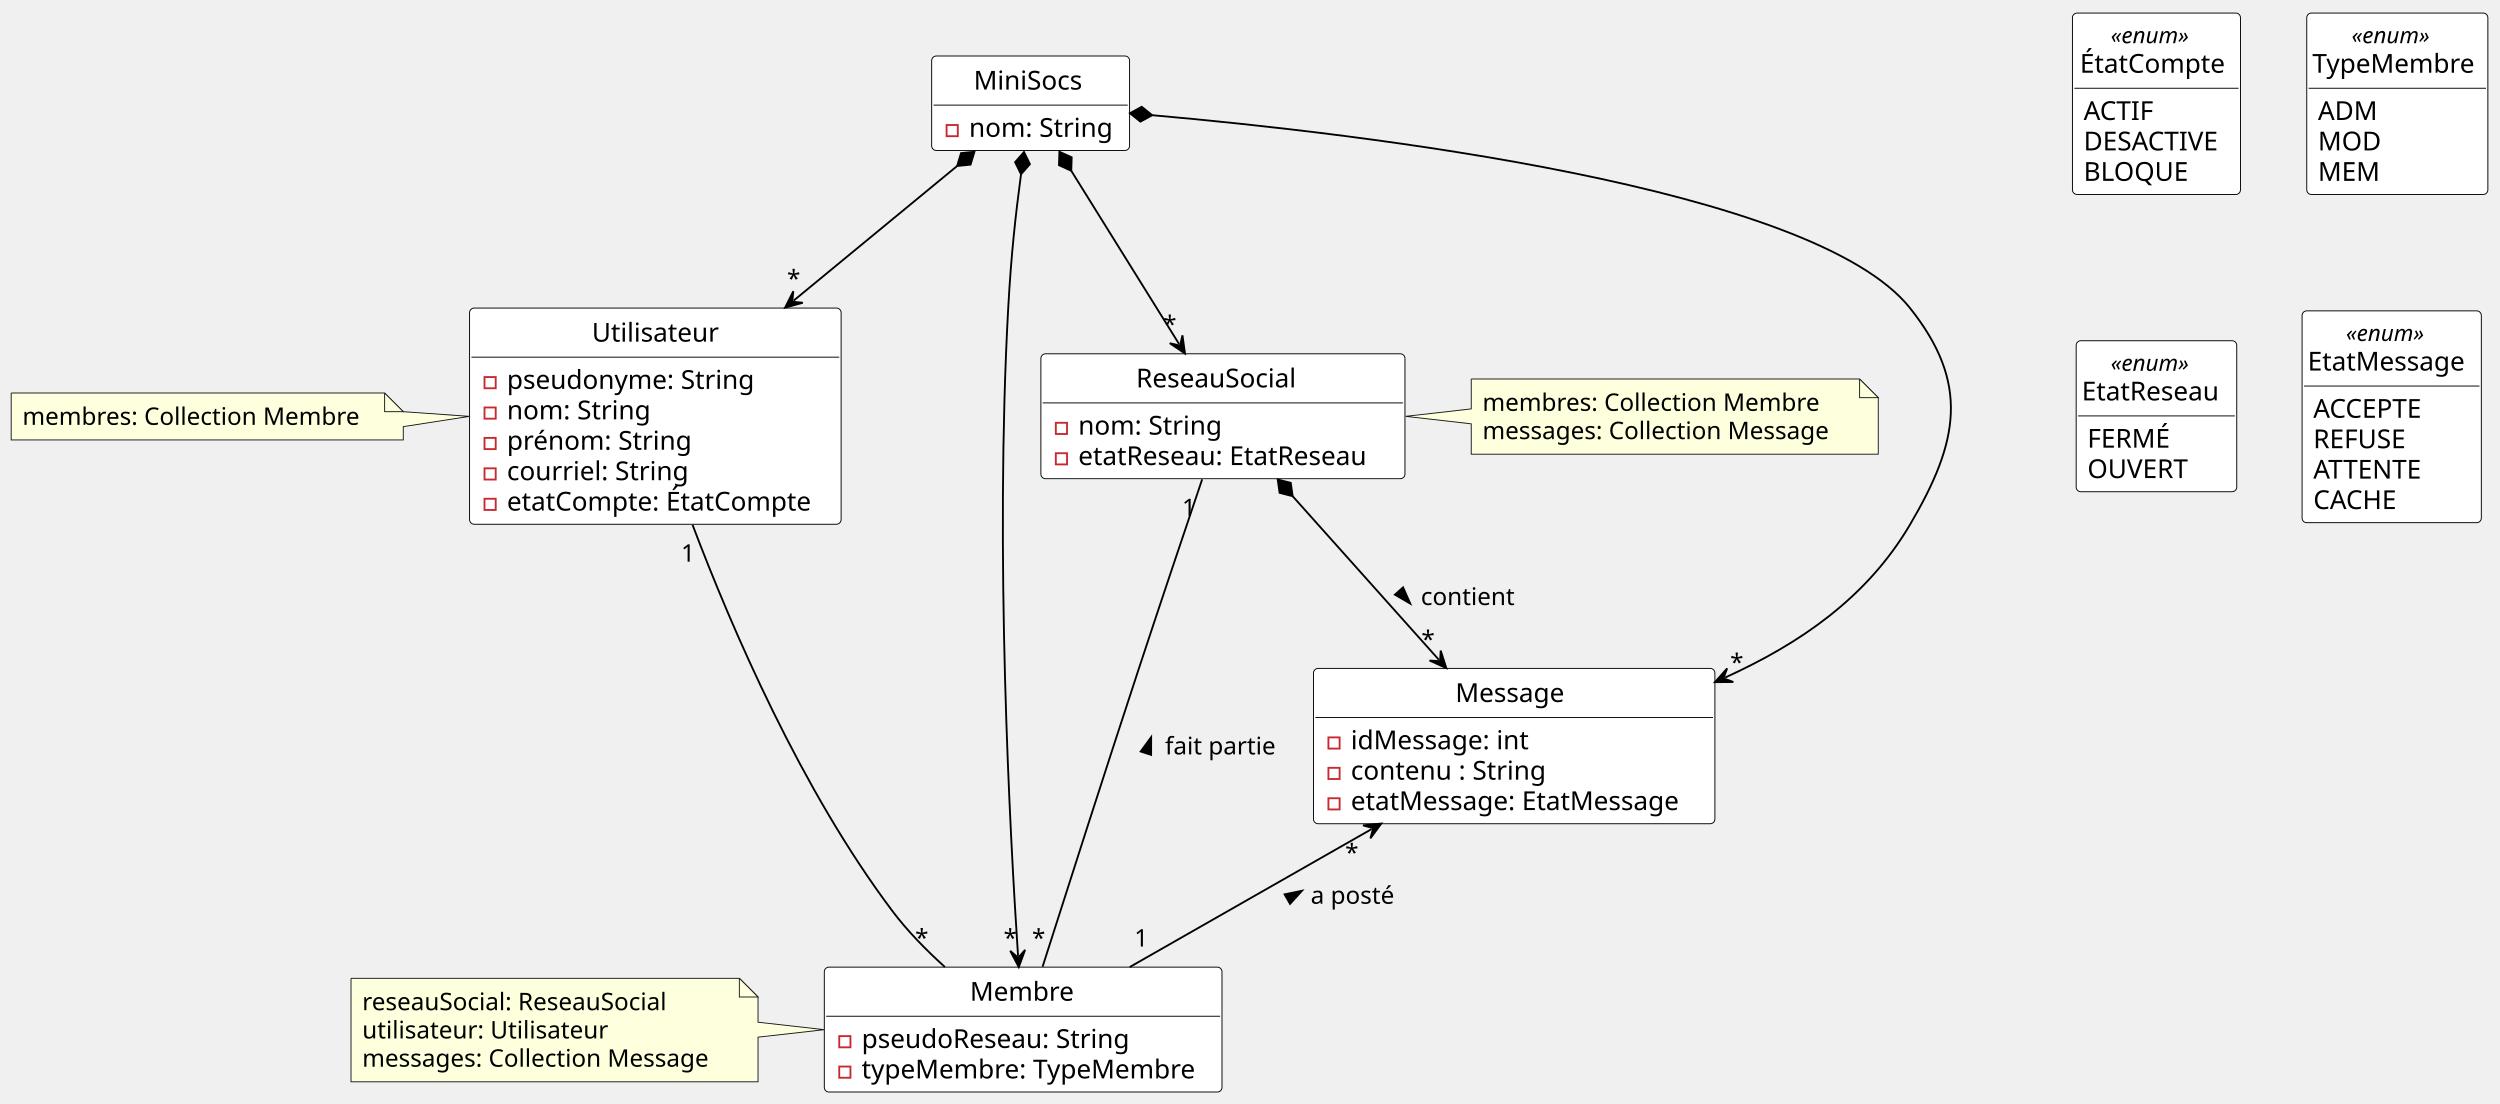
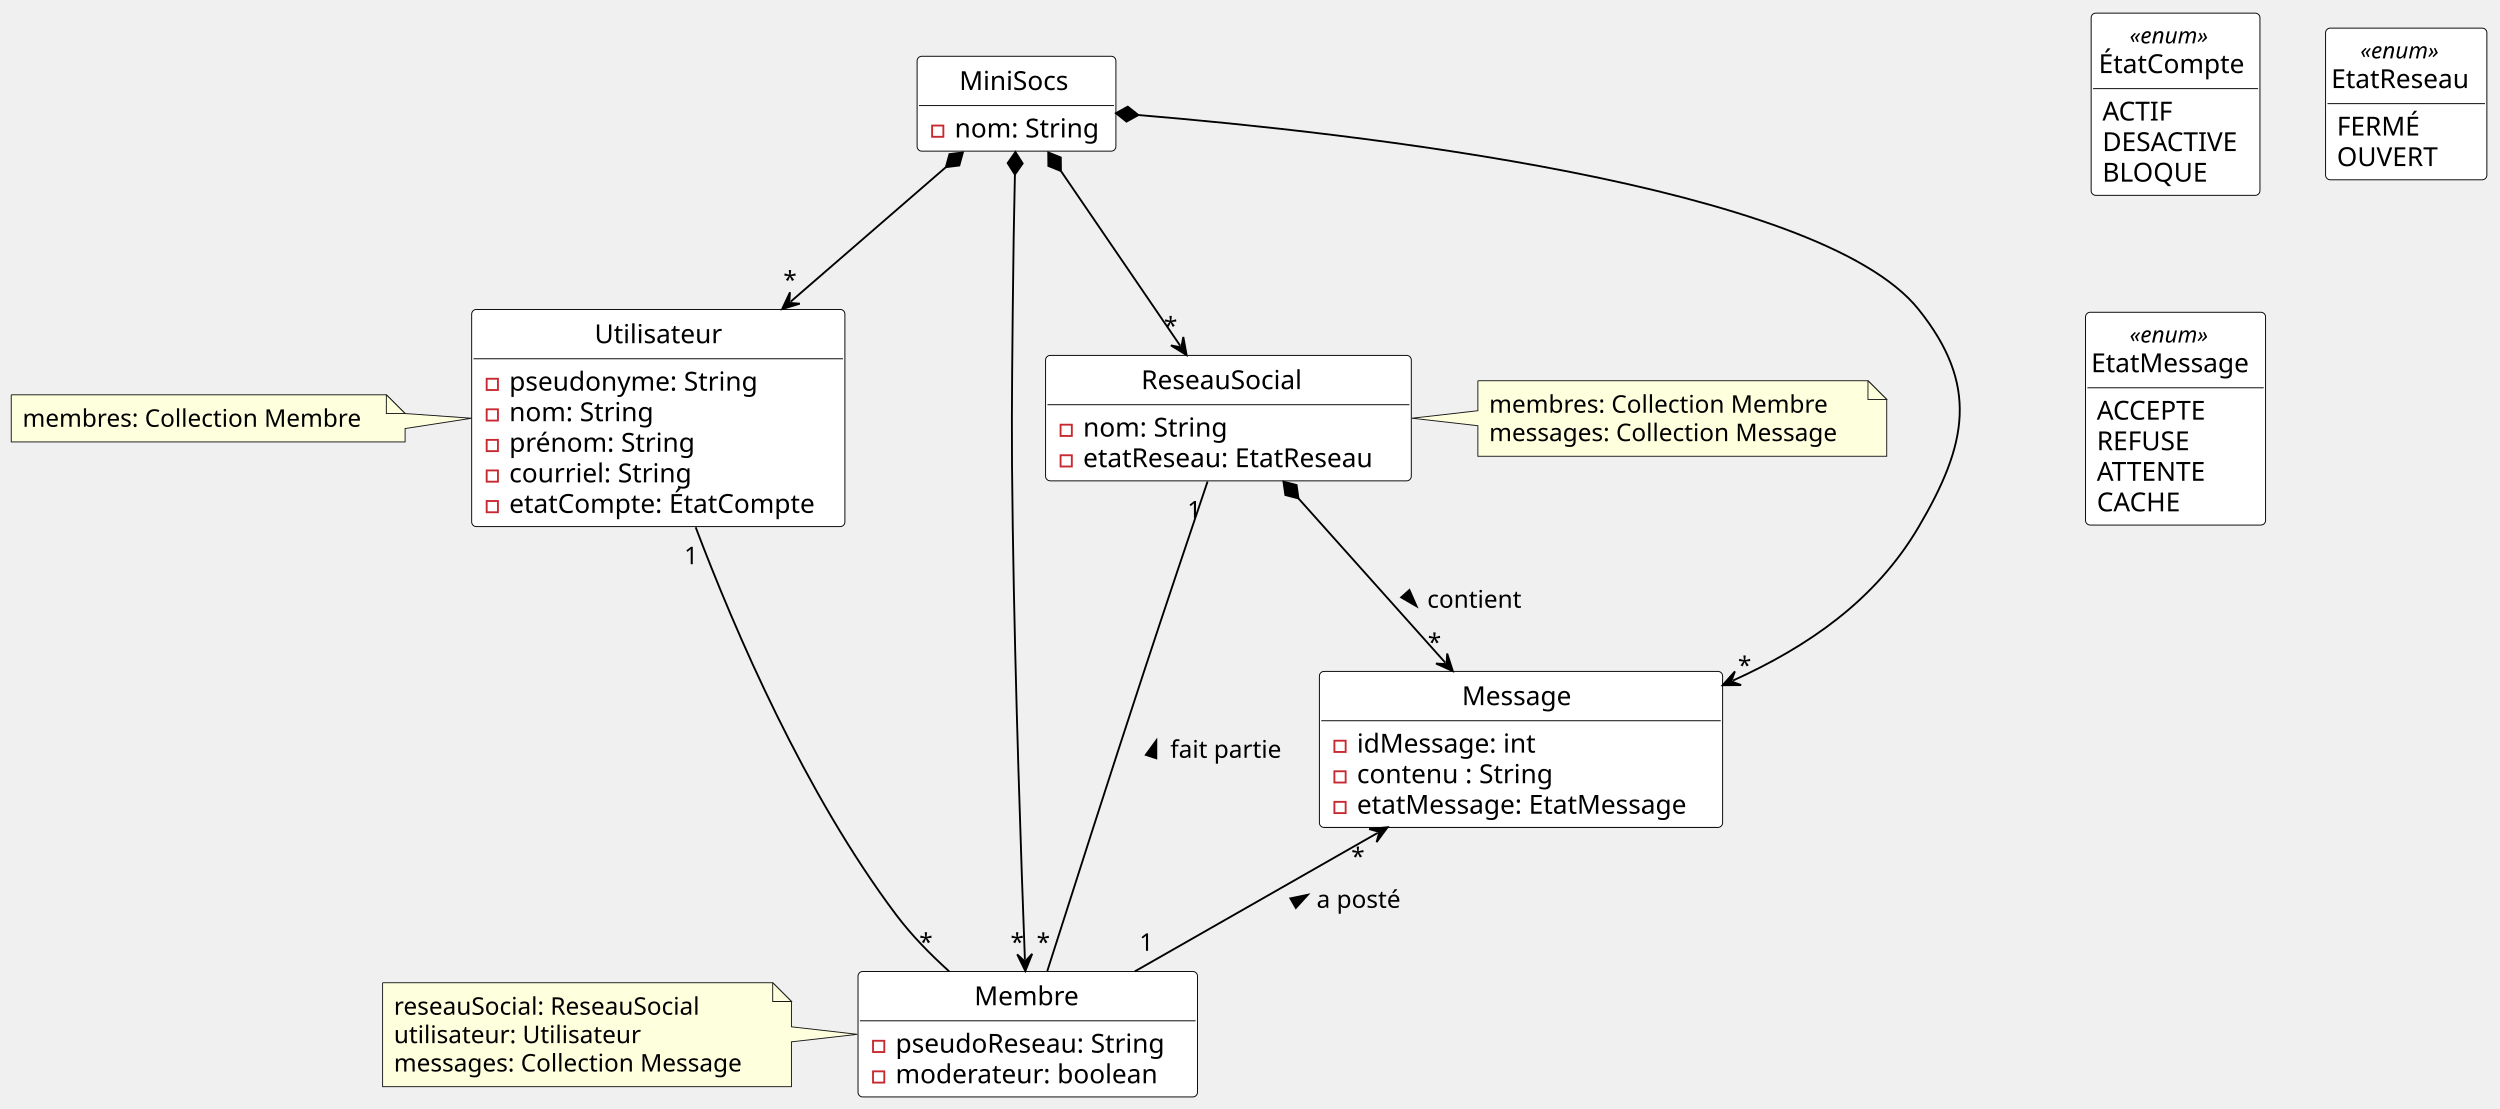
- <svg xmlns="http://www.w3.org/2000/svg" contentStyleType="text/css" height="591px" preserveAspectRatio="none" style="width:1339px;height:591px;background:#FFFFFF;" version="1.1" viewBox="0 0 1339 591" width="1339px" zoomAndPan="magnify">
+ <svg xmlns="http://www.w3.org/2000/svg" contentStyleType="text/css" height="591px" preserveAspectRatio="none" style="width:1333px;height:591px;background:#FFFFFF;" version="1.1" viewBox="0 0 1333 591" width="1333px" zoomAndPan="magnify">
  <defs />
  <g>
    <g id="elem_MiniSocs">
-       <rect codeLine="15" fill="#FFFFFF" height="50.594" id="MiniSocs" rx="2.5" ry="2.5" style="stroke:#000000;stroke-width:0.5;" width="106" x="499" y="30" />
-       <text fill="#000000" font-family="sans-serif" font-size="14" lengthAdjust="spacing" textLength="61" x="521.5" y="47.995">MiniSocs</text>
-       <line style="stroke:#000000;stroke-width:0.5;" x1="500" x2="604" y1="56.297" y2="56.297" />
-       <rect fill="none" height="6" style="stroke:#C82930;stroke-width:1.0;" width="6" x="507" y="66.945" />
-       <text fill="#000000" font-family="sans-serif" font-size="14" lengthAdjust="spacing" textLength="80" x="519" y="73.292">nom: String</text>
+       <rect codeLine="15" fill="#FFFFFF" height="50.594" id="MiniSocs" rx="2.5" ry="2.5" style="stroke:#000000;stroke-width:0.5;" width="106" x="489" y="30" />
+       <text fill="#000000" font-family="sans-serif" font-size="14" lengthAdjust="spacing" textLength="61" x="511.5" y="47.995">MiniSocs</text>
+       <line style="stroke:#000000;stroke-width:0.5;" x1="490" x2="594" y1="56.297" y2="56.297" />
+       <rect fill="none" height="6" style="stroke:#C82930;stroke-width:1.0;" width="6" x="497" y="66.945" />
+       <text fill="#000000" font-family="sans-serif" font-size="14" lengthAdjust="spacing" textLength="80" x="509" y="73.292">nom: String</text>
    </g>
    <g id="elem_Utilisateur">
      <rect codeLine="18" fill="#FFFFFF" height="115.781" id="Utilisateur" rx="2.5" ry="2.5" style="stroke:#000000;stroke-width:0.5;" width="199" x="251.5" y="165" />
      <text fill="#000000" font-family="sans-serif" font-size="14" lengthAdjust="spacing" textLength="68" x="317" y="182.995">Utilisateur</text>
      <line style="stroke:#000000;stroke-width:0.5;" x1="252.5" x2="449.5" y1="191.297" y2="191.297" />
      <rect fill="none" height="6" style="stroke:#C82930;stroke-width:1.0;" width="6" x="259.5" y="201.945" />
      <text fill="#000000" font-family="sans-serif" font-size="14" lengthAdjust="spacing" textLength="140" x="271.5" y="208.292">pseudonyme: String</text>
      <rect fill="none" height="6" style="stroke:#C82930;stroke-width:1.0;" width="6" x="259.5" y="218.242" />
      <text fill="#000000" font-family="sans-serif" font-size="14" lengthAdjust="spacing" textLength="80" x="271.5" y="224.589">nom: String</text>
      <rect fill="none" height="6" style="stroke:#C82930;stroke-width:1.0;" width="6" x="259.5" y="234.539" />
      <text fill="#000000" font-family="sans-serif" font-size="14" lengthAdjust="spacing" textLength="103" x="271.5" y="240.886">prénom: String</text>
      <rect fill="none" height="6" style="stroke:#C82930;stroke-width:1.0;" width="6" x="259.5" y="250.836" />
      <text fill="#000000" font-family="sans-serif" font-size="14" lengthAdjust="spacing" textLength="100" x="271.5" y="257.183">courriel: String</text>
      <rect fill="none" height="6" style="stroke:#C82930;stroke-width:1.0;" width="6" x="259.5" y="267.133" />
      <text fill="#000000" font-family="sans-serif" font-size="14" lengthAdjust="spacing" textLength="173" x="271.5" y="273.479">etatCompte: ÉtatCompte</text>
    </g>
    <g id="elem_GMN4">
      <path d="M6,210.5 L6,235.633 A0,0 0 0 0 6,235.633 L216,235.633 A0,0 0 0 0 216,235.633 L216,228.5 L251.42,223 L216,220.5 L216,220.5 L206,210.5 L6,210.5 A0,0 0 0 0 6,210.5 " fill="#FEFFDD" style="stroke:#181818;stroke-width:0.5;" />
      <path d="M206,210.5 L206,220.5 L216,220.5 L206,210.5 " fill="#FEFFDD" style="stroke:#181818;stroke-width:0.5;" />
      <text fill="#000000" font-family="sans-serif" font-size="13" lengthAdjust="spacing" textLength="189" x="12" y="227.567">membres: Collection Membre</text>
    </g>
    <g id="elem_ÉtatCompte">
-       <rect codeLine="28" fill="#FFFFFF" height="97.156" id="ÉtatCompte" rx="2.5" ry="2.5" style="stroke:#000000;stroke-width:0.5;" width="90" x="1110" y="7" />
-       <text fill="#000000" font-family="sans-serif" font-size="12" font-style="italic" lengthAdjust="spacing" textLength="49" x="1130.5" y="23.139">«enum»</text>
-       <text fill="#000000" font-family="sans-serif" font-size="14" lengthAdjust="spacing" textLength="82" x="1114" y="38.964">ÉtatCompte</text>
-       <line style="stroke:#000000;stroke-width:0.5;" x1="1111" x2="1199" y1="47.266" y2="47.266" />
-       <text fill="#000000" font-family="sans-serif" font-size="14" lengthAdjust="spacing" textLength="39" x="1116" y="64.261">ACTIF</text>
-       <text fill="#000000" font-family="sans-serif" font-size="14" lengthAdjust="spacing" textLength="78" x="1116" y="80.558">DESACTIVE</text>
-       <text fill="#000000" font-family="sans-serif" font-size="14" lengthAdjust="spacing" textLength="58" x="1116" y="96.855">BLOQUE</text>
+       <rect codeLine="28" fill="#FFFFFF" height="97.156" id="ÉtatCompte" rx="2.5" ry="2.5" style="stroke:#000000;stroke-width:0.5;" width="90" x="1115" y="7" />
+       <text fill="#000000" font-family="sans-serif" font-size="12" font-style="italic" lengthAdjust="spacing" textLength="49" x="1135.5" y="23.139">«enum»</text>
+       <text fill="#000000" font-family="sans-serif" font-size="14" lengthAdjust="spacing" textLength="82" x="1119" y="38.964">ÉtatCompte</text>
+       <line style="stroke:#000000;stroke-width:0.5;" x1="1116" x2="1204" y1="47.266" y2="47.266" />
+       <text fill="#000000" font-family="sans-serif" font-size="14" lengthAdjust="spacing" textLength="39" x="1121" y="64.261">ACTIF</text>
+       <text fill="#000000" font-family="sans-serif" font-size="14" lengthAdjust="spacing" textLength="78" x="1121" y="80.558">DESACTIVE</text>
+       <text fill="#000000" font-family="sans-serif" font-size="14" lengthAdjust="spacing" textLength="58" x="1121" y="96.855">BLOQUE</text>
    </g>
    <g id="elem_Membre">
-       <rect codeLine="33" fill="#FFFFFF" height="66.891" id="Membre" rx="2.5" ry="2.5" style="stroke:#000000;stroke-width:0.5;" width="213" x="441.5" y="518" />
+       <rect codeLine="33" fill="#FFFFFF" height="66.891" id="Membre" rx="2.5" ry="2.5" style="stroke:#000000;stroke-width:0.5;" width="181" x="457.5" y="518" />
      <text fill="#000000" font-family="sans-serif" font-size="14" lengthAdjust="spacing" textLength="57" x="519.5" y="535.995">Membre</text>
-       <line style="stroke:#000000;stroke-width:0.5;" x1="442.5" x2="653.5" y1="544.297" y2="544.297" />
-       <rect fill="none" height="6" style="stroke:#C82930;stroke-width:1.0;" width="6" x="449.5" y="554.945" />
-       <text fill="#000000" font-family="sans-serif" font-size="14" lengthAdjust="spacing" textLength="155" x="461.5" y="561.292">pseudoReseau: String</text>
-       <rect fill="none" height="6" style="stroke:#C82930;stroke-width:1.0;" width="6" x="449.5" y="571.242" />
-       <text fill="#000000" font-family="sans-serif" font-size="14" lengthAdjust="spacing" textLength="187" x="461.5" y="577.589">typeMembre: TypeMembre</text>
+       <line style="stroke:#000000;stroke-width:0.5;" x1="458.5" x2="637.5" y1="544.297" y2="544.297" />
+       <rect fill="none" height="6" style="stroke:#C82930;stroke-width:1.0;" width="6" x="465.5" y="554.945" />
+       <text fill="#000000" font-family="sans-serif" font-size="14" lengthAdjust="spacing" textLength="155" x="477.5" y="561.292">pseudoReseau: String</text>
+       <rect fill="none" height="6" style="stroke:#C82930;stroke-width:1.0;" width="6" x="465.5" y="571.242" />
+       <text fill="#000000" font-family="sans-serif" font-size="14" lengthAdjust="spacing" textLength="146" x="477.5" y="577.589">moderateur: boolean</text>
    </g>
    <g id="elem_GMN9">
-       <path d="M188,524 L188,579.398 A0,0 0 0 0 188,579.398 L406,579.398 A0,0 0 0 0 406,579.398 L406,555.5 L441.46,551.5 L406,547.5 L406,534 L396,524 L188,524 A0,0 0 0 0 188,524 " fill="#FEFFDD" style="stroke:#181818;stroke-width:0.5;" />
-       <path d="M396,524 L396,534 L406,534 L396,524 " fill="#FEFFDD" style="stroke:#181818;stroke-width:0.5;" />
-       <text fill="#000000" font-family="sans-serif" font-size="13" lengthAdjust="spacing" textLength="175" x="194" y="541.067">reseauSocial: ReseauSocial</text>
-       <text fill="#000000" font-family="sans-serif" font-size="13" lengthAdjust="spacing" textLength="136" x="194" y="556.2">utilisateur: Utilisateur</text>
-       <text fill="#000000" font-family="sans-serif" font-size="13" lengthAdjust="spacing" textLength="197" x="194" y="571.332">messages: Collection Message</text>
-     </g>
-     <g id="elem_TypeMembre">
-       <rect codeLine="40" fill="#FFFFFF" height="97.156" id="TypeMembre" rx="2.5" ry="2.5" style="stroke:#000000;stroke-width:0.5;" width="97" x="1235.5" y="7" />
-       <text fill="#000000" font-family="sans-serif" font-size="12" font-style="italic" lengthAdjust="spacing" textLength="49" x="1259.5" y="23.139">«enum»</text>
-       <text fill="#000000" font-family="sans-serif" font-size="14" lengthAdjust="spacing" textLength="91" x="1238.5" y="38.964">TypeMembre</text>
-       <line style="stroke:#000000;stroke-width:0.5;" x1="1236.5" x2="1331.5" y1="47.266" y2="47.266" />
-       <text fill="#000000" font-family="sans-serif" font-size="14" lengthAdjust="spacing" textLength="32" x="1241.5" y="64.261">ADM</text>
-       <text fill="#000000" font-family="sans-serif" font-size="14" lengthAdjust="spacing" textLength="34" x="1241.5" y="80.558">MOD</text>
-       <text fill="#000000" font-family="sans-serif" font-size="14" lengthAdjust="spacing" textLength="33" x="1241.5" y="96.855">MEM</text>
+       <path d="M204,524 L204,579.398 A0,0 0 0 0 204,579.398 L422,579.398 A0,0 0 0 0 422,579.398 L422,555.5 L457.12,551.5 L422,547.5 L422,534 L412,524 L204,524 A0,0 0 0 0 204,524 " fill="#FEFFDD" style="stroke:#181818;stroke-width:0.5;" />
+       <path d="M412,524 L412,534 L422,534 L412,524 " fill="#FEFFDD" style="stroke:#181818;stroke-width:0.5;" />
+       <text fill="#000000" font-family="sans-serif" font-size="13" lengthAdjust="spacing" textLength="175" x="210" y="541.067">reseauSocial: ReseauSocial</text>
+       <text fill="#000000" font-family="sans-serif" font-size="13" lengthAdjust="spacing" textLength="136" x="210" y="556.2">utilisateur: Utilisateur</text>
+       <text fill="#000000" font-family="sans-serif" font-size="13" lengthAdjust="spacing" textLength="197" x="210" y="571.332">messages: Collection Message</text>
    </g>
    <g id="elem_ReseauSocial">
-       <rect codeLine="45" fill="#FFFFFF" height="66.891" id="ReseauSocial" rx="2.5" ry="2.5" style="stroke:#000000;stroke-width:0.5;" width="195" x="557.5" y="189.5" />
+       <rect codeLine="41" fill="#FFFFFF" height="66.891" id="ReseauSocial" rx="2.5" ry="2.5" style="stroke:#000000;stroke-width:0.5;" width="195" x="557.5" y="189.5" />
      <text fill="#000000" font-family="sans-serif" font-size="14" lengthAdjust="spacing" textLength="93" x="608.5" y="207.495">ReseauSocial</text>
      <line style="stroke:#000000;stroke-width:0.5;" x1="558.5" x2="751.5" y1="215.797" y2="215.797" />
      <rect fill="none" height="6" style="stroke:#C82930;stroke-width:1.0;" width="6" x="565.5" y="226.445" />
      <text fill="#000000" font-family="sans-serif" font-size="14" lengthAdjust="spacing" textLength="80" x="577.5" y="232.792">nom: String</text>
      <rect fill="none" height="6" style="stroke:#C82930;stroke-width:1.0;" width="6" x="565.5" y="242.742" />
      <text fill="#000000" font-family="sans-serif" font-size="14" lengthAdjust="spacing" textLength="169" x="577.5" y="249.089">etatReseau: EtatReseau</text>
    </g>
-     <g id="elem_GMN14">
+     <g id="elem_GMN13">
      <path d="M788,203 L788,219 L752.84,223 L788,227 L788,243.266 A0,0 0 0 0 788,243.266 L1006,243.266 A0,0 0 0 0 1006,243.266 L1006,213 L996,203 L788,203 A0,0 0 0 0 788,203 " fill="#FEFFDD" style="stroke:#181818;stroke-width:0.5;" />
      <path d="M996,203 L996,213 L1006,213 L996,203 " fill="#FEFFDD" style="stroke:#181818;stroke-width:0.5;" />
      <text fill="#000000" font-family="sans-serif" font-size="13" lengthAdjust="spacing" textLength="189" x="794" y="220.067">membres: Collection Membre</text>
      <text fill="#000000" font-family="sans-serif" font-size="13" lengthAdjust="spacing" textLength="197" x="794" y="235.2">messages: Collection Message</text>
    </g>
    <g id="elem_EtatReseau">
-       <rect codeLine="52" fill="#FFFFFF" height="80.859" id="EtatReseau" rx="2.5" ry="2.5" style="stroke:#000000;stroke-width:0.5;" width="86" x="1112" y="182.5" />
-       <text fill="#000000" font-family="sans-serif" font-size="12" font-style="italic" lengthAdjust="spacing" textLength="49" x="1130.5" y="198.639">«enum»</text>
-       <text fill="#000000" font-family="sans-serif" font-size="14" lengthAdjust="spacing" textLength="80" x="1115" y="214.464">EtatReseau</text>
-       <line style="stroke:#000000;stroke-width:0.5;" x1="1113" x2="1197" y1="222.766" y2="222.766" />
-       <text fill="#000000" font-family="sans-serif" font-size="14" lengthAdjust="spacing" textLength="48" x="1118" y="239.761">FERMÉ</text>
-       <text fill="#000000" font-family="sans-serif" font-size="14" lengthAdjust="spacing" textLength="58" x="1118" y="256.058">OUVERT</text>
+       <rect codeLine="48" fill="#FFFFFF" height="80.859" id="EtatReseau" rx="2.5" ry="2.5" style="stroke:#000000;stroke-width:0.5;" width="86" x="1240" y="15" />
+       <text fill="#000000" font-family="sans-serif" font-size="12" font-style="italic" lengthAdjust="spacing" textLength="49" x="1258.5" y="31.139">«enum»</text>
+       <text fill="#000000" font-family="sans-serif" font-size="14" lengthAdjust="spacing" textLength="80" x="1243" y="46.964">EtatReseau</text>
+       <line style="stroke:#000000;stroke-width:0.5;" x1="1241" x2="1325" y1="55.266" y2="55.266" />
+       <text fill="#000000" font-family="sans-serif" font-size="14" lengthAdjust="spacing" textLength="48" x="1246" y="72.261">FERMÉ</text>
+       <text fill="#000000" font-family="sans-serif" font-size="14" lengthAdjust="spacing" textLength="58" x="1246" y="88.558">OUVERT</text>
    </g>
    <g id="elem_Message">
-       <rect codeLine="56" fill="#FFFFFF" height="83.188" id="Message" rx="2.5" ry="2.5" style="stroke:#000000;stroke-width:0.5;" width="215" x="703.5" y="358" />
+       <rect codeLine="52" fill="#FFFFFF" height="83.188" id="Message" rx="2.5" ry="2.5" style="stroke:#000000;stroke-width:0.5;" width="215" x="703.5" y="358" />
      <text fill="#000000" font-family="sans-serif" font-size="14" lengthAdjust="spacing" textLength="63" x="779.5" y="375.995">Message</text>
      <line style="stroke:#000000;stroke-width:0.5;" x1="704.5" x2="917.5" y1="384.297" y2="384.297" />
      <rect fill="none" height="6" style="stroke:#C82930;stroke-width:1.0;" width="6" x="711.5" y="394.945" />
      <text fill="#000000" font-family="sans-serif" font-size="14" lengthAdjust="spacing" textLength="101" x="723.5" y="401.292">idMessage: int</text>
      <rect fill="none" height="6" style="stroke:#C82930;stroke-width:1.0;" width="6" x="711.5" y="411.242" />
      <text fill="#000000" font-family="sans-serif" font-size="14" lengthAdjust="spacing" textLength="111" x="723.5" y="417.589">contenu : String</text>
      <rect fill="none" height="6" style="stroke:#C82930;stroke-width:1.0;" width="6" x="711.5" y="427.539" />
      <text fill="#000000" font-family="sans-serif" font-size="14" lengthAdjust="spacing" textLength="189" x="723.5" y="433.886">etatMessage: EtatMessage</text>
    </g>
    <g id="elem_EtatMessage">
-       <rect codeLine="61" fill="#FFFFFF" height="113.453" id="EtatMessage" rx="2.5" ry="2.5" style="stroke:#000000;stroke-width:0.5;" width="96" x="1233" y="166.5" />
-       <text fill="#000000" font-family="sans-serif" font-size="12" font-style="italic" lengthAdjust="spacing" textLength="49" x="1256.5" y="182.639">«enum»</text>
-       <text fill="#000000" font-family="sans-serif" font-size="14" lengthAdjust="spacing" textLength="90" x="1236" y="198.464">EtatMessage</text>
-       <line style="stroke:#000000;stroke-width:0.5;" x1="1234" x2="1328" y1="206.766" y2="206.766" />
-       <text fill="#000000" font-family="sans-serif" font-size="14" lengthAdjust="spacing" textLength="65" x="1239" y="223.761">ACCEPTE</text>
-       <text fill="#000000" font-family="sans-serif" font-size="14" lengthAdjust="spacing" textLength="55" x="1239" y="240.058">REFUSE</text>
-       <text fill="#000000" font-family="sans-serif" font-size="14" lengthAdjust="spacing" textLength="64" x="1239" y="256.354">ATTENTE</text>
-       <text fill="#000000" font-family="sans-serif" font-size="14" lengthAdjust="spacing" textLength="48" x="1239" y="272.651">CACHE</text>
+       <rect codeLine="57" fill="#FFFFFF" height="113.453" id="EtatMessage" rx="2.5" ry="2.5" style="stroke:#000000;stroke-width:0.5;" width="96" x="1112" y="166.5" />
+       <text fill="#000000" font-family="sans-serif" font-size="12" font-style="italic" lengthAdjust="spacing" textLength="49" x="1135.5" y="182.639">«enum»</text>
+       <text fill="#000000" font-family="sans-serif" font-size="14" lengthAdjust="spacing" textLength="90" x="1115" y="198.464">EtatMessage</text>
+       <line style="stroke:#000000;stroke-width:0.5;" x1="1113" x2="1207" y1="206.766" y2="206.766" />
+       <text fill="#000000" font-family="sans-serif" font-size="14" lengthAdjust="spacing" textLength="65" x="1118" y="223.761">ACCEPTE</text>
+       <text fill="#000000" font-family="sans-serif" font-size="14" lengthAdjust="spacing" textLength="55" x="1118" y="240.058">REFUSE</text>
+       <text fill="#000000" font-family="sans-serif" font-size="14" lengthAdjust="spacing" textLength="64" x="1118" y="256.354">ATTENTE</text>
+       <text fill="#000000" font-family="sans-serif" font-size="14" lengthAdjust="spacing" textLength="48" x="1118" y="272.651">CACHE</text>
    </g>
    <g id="link_MiniSocs_Utilisateur">
-       <path codeLine="69" d="M512.646,88.907 C485.926,110.907 459.752,132.457 425.122,160.966 " fill="none" id="MiniSocs-Utilisateur" style="stroke:#000000;stroke-width:1.0;" />
-       <polygon fill="#000000" points="521.91,81.28,514.736,82.006,512.646,88.907,519.821,88.182,521.91,81.28" style="stroke:#000000;stroke-width:1.0;" />
-       <polygon fill="#000000" points="420.49,164.78,429.981,162.148,424.35,161.602,424.896,155.972,420.49,164.78" style="stroke:#000000;stroke-width:1.0;" />
-       <text fill="#000000" font-family="sans-serif" font-size="13" lengthAdjust="spacing" textLength="7" x="421.533" y="153.859">*</text>
+       <path codeLine="65" d="M504.339,89.136 C478.939,111.136 454.474,132.341 421.574,160.851 " fill="none" id="MiniSocs-Utilisateur" style="stroke:#000000;stroke-width:1.0;" />
+       <polygon fill="#000000" points="513.41,81.28,506.256,82.185,504.339,89.136,511.493,88.232,513.41,81.28" style="stroke:#000000;stroke-width:1.0;" />
+       <polygon fill="#000000" points="417.04,164.78,426.461,161.909,420.819,161.506,421.222,155.863,417.04,164.78" style="stroke:#000000;stroke-width:1.0;" />
+       <text fill="#000000" font-family="sans-serif" font-size="13" lengthAdjust="spacing" textLength="7" x="417.662" y="153.859">*</text>
    </g>
    <g id="link_MiniSocs_Membre">
-       <path codeLine="70" d="M546.862,93.325 C543.932,115.275 541.59,136.24 540,165 C532.8,295.67 540.863,445.593 545.263,511.993 " fill="none" id="MiniSocs-Membre" style="stroke:#000000;stroke-width:1.0;" />
-       <polygon fill="#000000" points="548.45,81.43,543.691,86.848,546.862,93.325,551.621,87.906,548.45,81.43" style="stroke:#000000;stroke-width:1.0;" />
-       <polygon fill="#000000" points="545.66,517.98,549.056,508.735,545.329,512.991,541.074,509.264,545.66,517.98" style="stroke:#000000;stroke-width:1.0;" />
-       <text fill="#000000" font-family="sans-serif" font-size="13" lengthAdjust="spacing" textLength="7" x="537.51" y="506.995">*</text>
+       <path codeLine="66" d="M541.153,93.057 C540.663,115.047 540.27,136.18 540,165 C539.52,216.55 539.24,229.45 540,281 C541.27,366.42 544.563,461.014 546.483,511.734 " fill="none" id="MiniSocs-Membre" style="stroke:#000000;stroke-width:1.0;" />
+       <polygon fill="#000000" points="541.42,81.06,537.287,86.969,541.153,93.057,545.285,87.148,541.42,81.06" style="stroke:#000000;stroke-width:1.0;" />
+       <polygon fill="#000000" points="546.71,517.73,550.367,508.585,546.521,512.734,542.372,508.888,546.71,517.73" style="stroke:#000000;stroke-width:1.0;" />
+       <text fill="#000000" font-family="sans-serif" font-size="13" lengthAdjust="spacing" textLength="7" x="538.797" y="506.953">*</text>
    </g>
    <g id="link_MiniSocs_Message">
-       <path codeLine="71" d="M617.133,61.7 C729.113,71.63 971.2,99.92 1023,165 C1055.1,205.34 1049.17,236.58 1023,281 C999.93,320.16 964.065,344.713 923.975,362.883 " fill="none" id="MiniSocs-Message" style="stroke:#000000;stroke-width:1.0;" />
-       <polygon fill="#000000" points="605.18,60.64,610.803,65.154,617.133,61.7,611.51,57.186,605.18,60.64" style="stroke:#000000;stroke-width:1.0;" />
+       <path codeLine="67" d="M606.969,61.345 C720.619,70.805 969.81,98.47 1023,165 C1055.2,205.27 1049.17,236.58 1023,281 C999.93,320.16 964.065,344.713 923.975,362.883 " fill="none" id="MiniSocs-Message" style="stroke:#000000;stroke-width:1.0;" />
+       <polygon fill="#000000" points="595.01,60.35,600.658,64.834,606.969,61.345,601.321,56.861,595.01,60.35" style="stroke:#000000;stroke-width:1.0;" />
      <polygon fill="#000000" points="918.51,365.36,928.359,365.288,923.064,363.296,925.056,358.001,918.51,365.36" style="stroke:#000000;stroke-width:1.0;" />
      <text fill="#000000" font-family="sans-serif" font-size="13" lengthAdjust="spacing" textLength="7" x="926.662" y="359.367">*</text>
    </g>
    <g id="link_MiniSocs_ReseauSocial">
-       <path codeLine="72" d="M573.761,91.468 C591.661,120.228 611.739,152.496 631.509,184.256 " fill="none" id="MiniSocs-ReseauSocial" style="stroke:#000000;stroke-width:1.0;" />
-       <polygon fill="#000000" points="567.42,81.28,567.194,88.488,573.761,91.468,573.986,84.26,567.42,81.28" style="stroke:#000000;stroke-width:1.0;" />
-       <polygon fill="#000000" points="634.68,189.35,633.32,179.595,632.038,185.105,626.528,183.823,634.68,189.35" style="stroke:#000000;stroke-width:1.0;" />
-       <text fill="#000000" font-family="sans-serif" font-size="13" lengthAdjust="spacing" textLength="7" x="622.99" y="178.339">*</text>
+       <path codeLine="68" d="M565.687,91.19 C585.327,119.95 607.636,152.635 629.326,184.395 " fill="none" id="MiniSocs-ReseauSocial" style="stroke:#000000;stroke-width:1.0;" />
+       <polygon fill="#000000" points="558.92,81.28,559,88.491,565.687,91.19,565.607,83.979,558.92,81.28" style="stroke:#000000;stroke-width:1.0;" />
+       <polygon fill="#000000" points="632.71,189.35,630.938,179.662,629.89,185.221,624.331,184.174,632.71,189.35" style="stroke:#000000;stroke-width:1.0;" />
+       <text fill="#000000" font-family="sans-serif" font-size="13" lengthAdjust="spacing" textLength="7" x="620.633" y="178.339">*</text>
    </g>
    <g id="link_Utilisateur_Membre">
-       <path codeLine="73" d="M370.94,281.15 C392.16,337.19 429.37,423.39 478,488 C486.03,498.67 496.1,508.92 506.08,517.92 " fill="none" id="Utilisateur-Membre" style="stroke:#000000;stroke-width:1.0;" />
+       <path codeLine="69" d="M370.94,281.15 C392.16,337.19 429.37,423.39 478,488 C486.03,498.67 496.1,508.92 506.08,517.92 " fill="none" id="Utilisateur-Membre" style="stroke:#000000;stroke-width:1.0;" />
      <text fill="#000000" font-family="sans-serif" font-size="13" lengthAdjust="spacing" textLength="8" x="364.783" y="300.828">1</text>
      <text fill="#000000" font-family="sans-serif" font-size="13" lengthAdjust="spacing" textLength="7" x="490.138" y="506.923">*</text>
    </g>
    <g id="link_ReseauSocial_Membre">
-       <path codeLine="74" d="M643.88,256.73 C634.71,283.84 621.39,323.38 610,358 C591.57,414.03 570.63,479.43 558.41,517.76 " fill="none" id="ReseauSocial-Membre" style="stroke:#000000;stroke-width:1.0;" />
+       <path codeLine="70" d="M643.88,256.73 C634.71,283.84 621.39,323.38 610,358 C591.57,414.03 570.63,479.43 558.41,517.76 " fill="none" id="ReseauSocial-Membre" style="stroke:#000000;stroke-width:1.0;" />
      <polygon fill="#000000" points="616.556,394.815,610.948,402.496,616.534,404.325,616.556,394.815" style="stroke:#000000;stroke-width:1.0;" />
      <text fill="#000000" font-family="sans-serif" font-size="13" lengthAdjust="spacing" textLength="61" x="624" y="404.067">fait partie</text>
      <text fill="#000000" font-family="sans-serif" font-size="13" lengthAdjust="spacing" textLength="8" x="633.092" y="276.421">1</text>
      <text fill="#000000" font-family="sans-serif" font-size="13" lengthAdjust="spacing" textLength="7" x="552.727" y="506.989">*</text>
    </g>
    <g id="link_Message_Membre">
-       <path codeLine="75" d="M734.618,444.063 C692.328,468.183 644.62,495.39 605.08,517.95 " fill="none" id="Message-backto-Membre" style="stroke:#000000;stroke-width:1.0;" />
+       <path codeLine="71" d="M734.618,444.063 C692.328,468.183 644.62,495.39 605.08,517.95 " fill="none" id="Message-backto-Membre" style="stroke:#000000;stroke-width:1.0;" />
      <polygon fill="#000000" points="739.83,441.09,730.03,442.074,735.487,443.567,733.994,449.024,739.83,441.09" style="stroke:#000000;stroke-width:1.0;" />
      <polygon fill="#000000" points="697.343,477.089,688.03,479.018,690.942,484.123,697.343,477.089" style="stroke:#000000;stroke-width:1.0;" />
      <text fill="#000000" font-family="sans-serif" font-size="13" lengthAdjust="spacing" textLength="48" x="702" y="484.067">a posté</text>
      <text fill="#000000" font-family="sans-serif" font-size="13" lengthAdjust="spacing" textLength="7" x="720.463" y="461.283">*</text>
      <text fill="#000000" font-family="sans-serif" font-size="13" lengthAdjust="spacing" textLength="8" x="607.53" y="506.959">1</text>
    </g>
    <g id="link_ReseauSocial_Message">
-       <path codeLine="76" d="M692.339,265.765 C717.939,294.395 743.171,322.627 770.651,353.367 " fill="none" id="ReseauSocial-Message" style="stroke:#000000;stroke-width:1.0;" />
+       <path codeLine="72" d="M692.339,265.765 C717.939,294.395 743.171,322.627 770.651,353.367 " fill="none" id="ReseauSocial-Message" style="stroke:#000000;stroke-width:1.0;" />
      <polygon fill="#000000" points="684.34,256.82,685.357,263.959,692.339,265.765,691.321,258.627,684.34,256.82" style="stroke:#000000;stroke-width:1.0;" />
      <polygon fill="#000000" points="774.65,357.84,771.634,348.464,771.318,354.112,765.67,353.796,774.65,357.84" style="stroke:#000000;stroke-width:1.0;" />
      <polygon fill="#000000" points="755.332,323.294,751.495,314.592,747.113,318.509,755.332,323.294" style="stroke:#000000;stroke-width:1.0;" />
      <text fill="#000000" font-family="sans-serif" font-size="13" lengthAdjust="spacing" textLength="52" x="761" y="324.067">contient</text>
      <text fill="#000000" font-family="sans-serif" font-size="13" lengthAdjust="spacing" textLength="7" x="761.299" y="347.068">*</text>
    </g>
  </g>
</svg>
